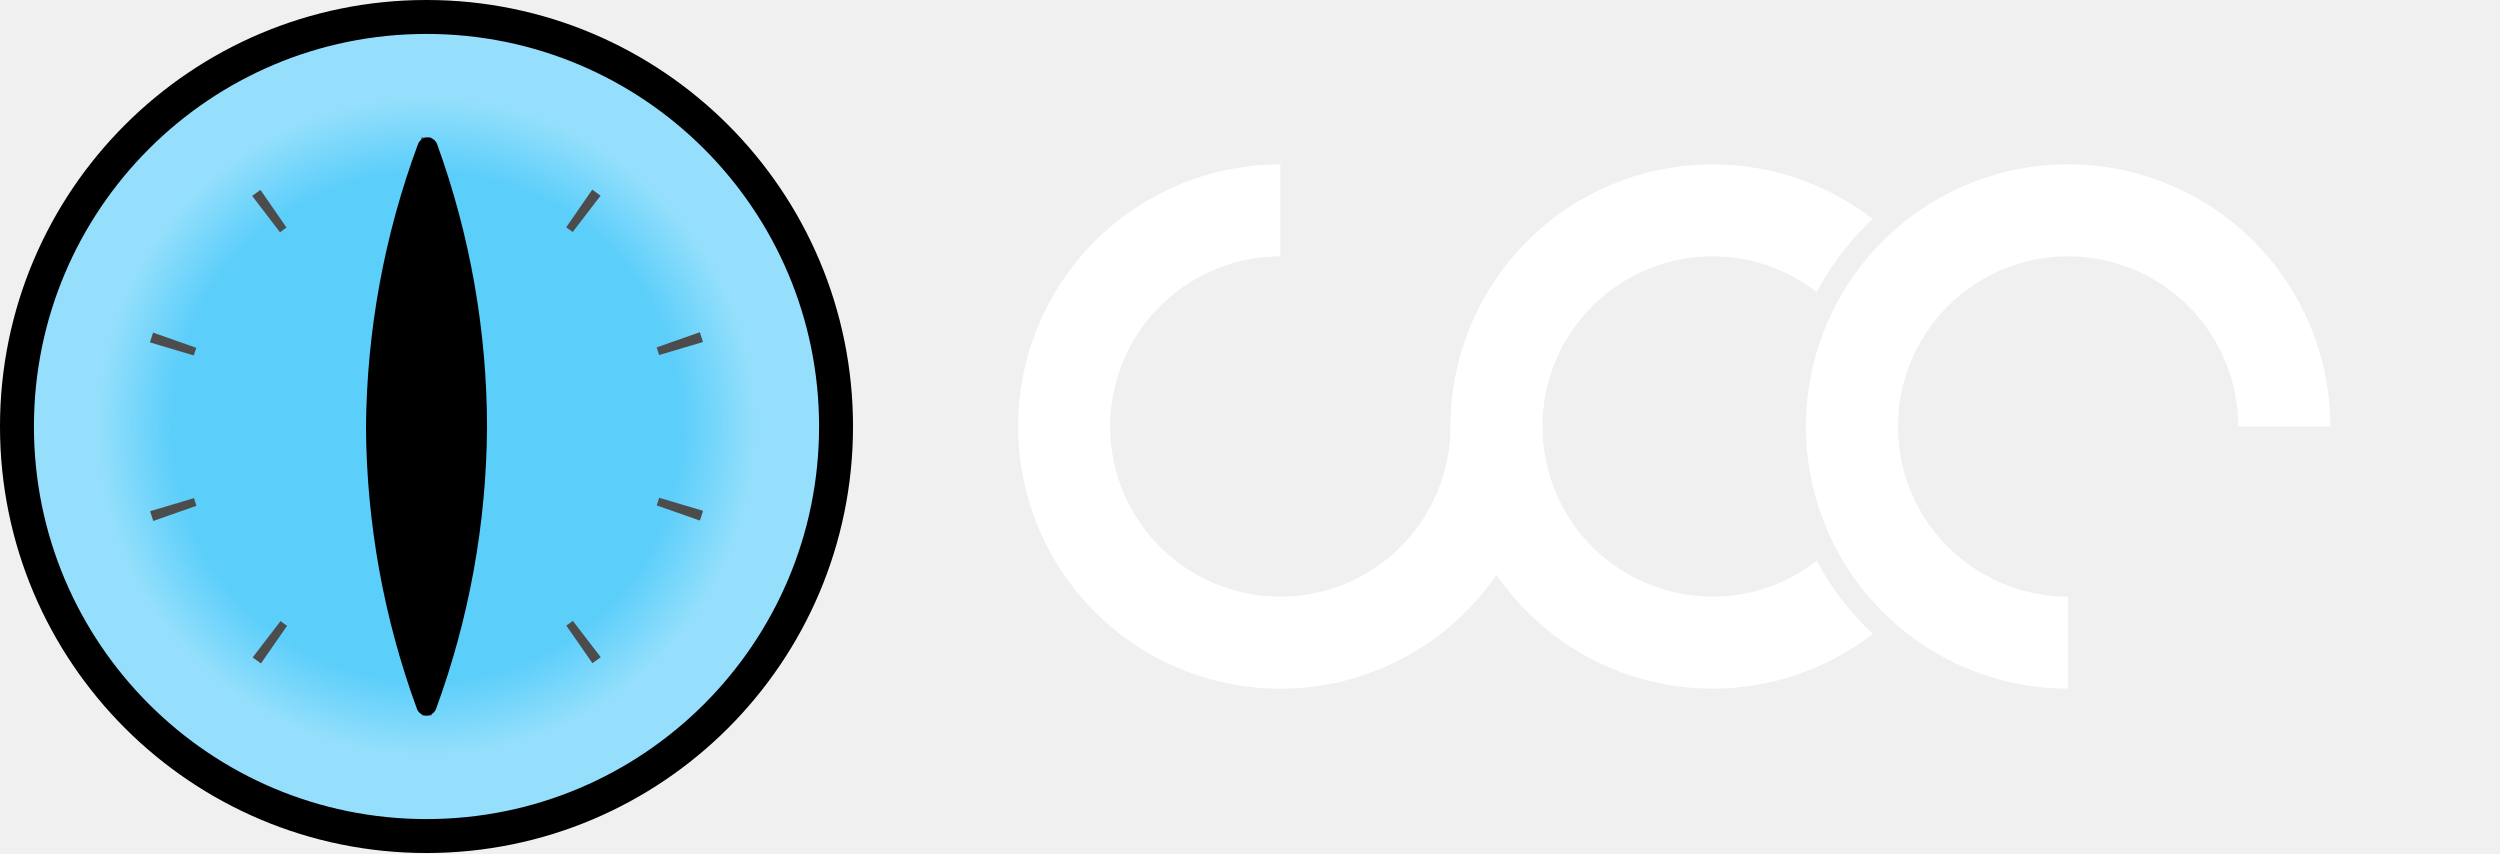
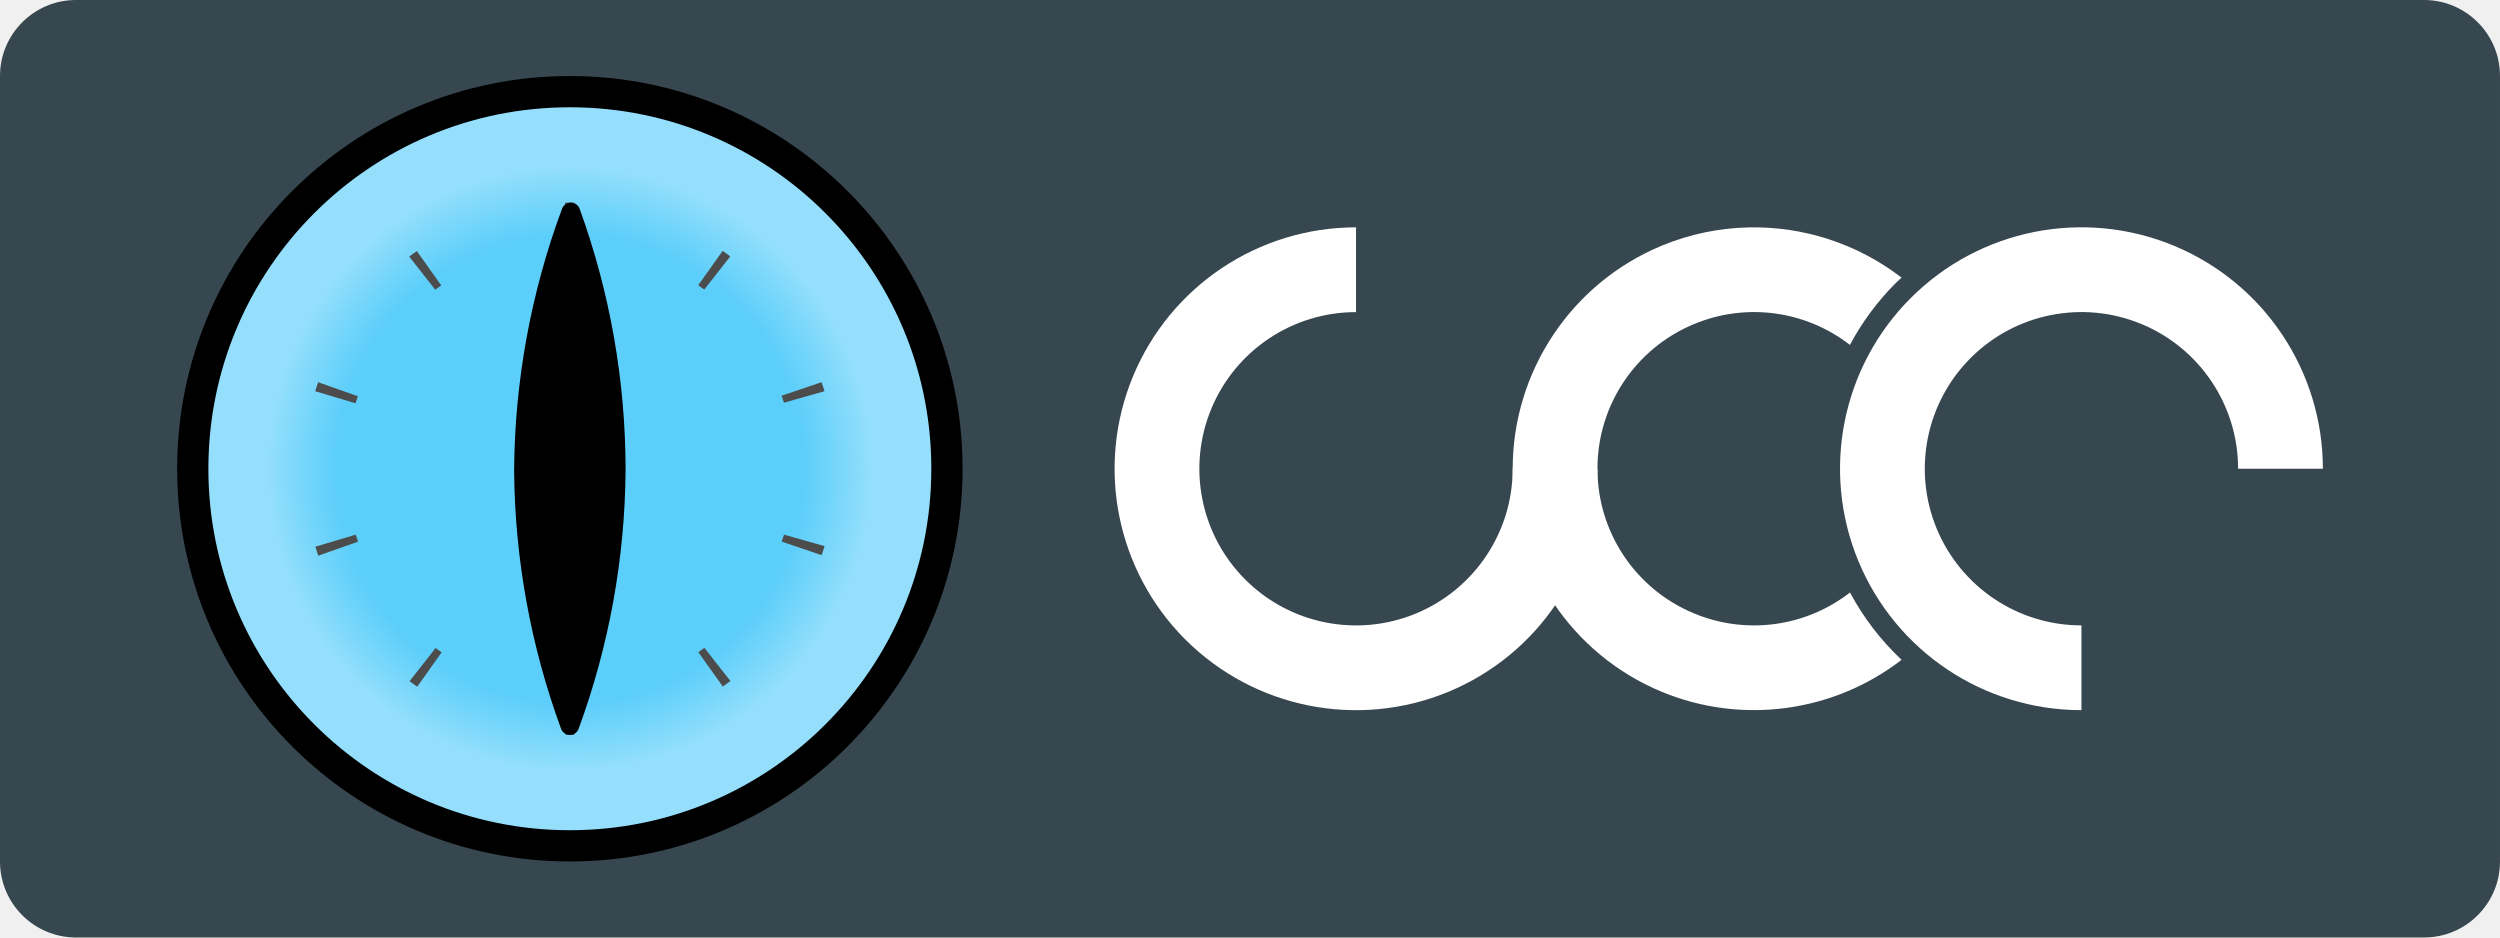
- <svg xmlns="http://www.w3.org/2000/svg" xmlns:xlink="http://www.w3.org/1999/xlink" width="368.317mm" height="125.671mm" viewBox="0 0 368.317 125.671" version="1.1" id="svg1">
+ <svg xmlns="http://www.w3.org/2000/svg" xmlns:xlink="http://www.w3.org/1999/xlink" width="400mm" height="150mm" viewBox="0 0 400 150" version="1.1" id="svg1">
  <defs id="defs1">
    <linearGradient id="linearGradient9">
      <stop style="stop-color:#5bcefa;stop-opacity:1;" offset="0" id="stop9" />
      <stop style="stop-color:#5bcefa;stop-opacity:1;" offset="0.594" id="stop11" />
      <stop style="stop-color:#5bcefa;stop-opacity:0.646;" offset="0.773" id="stop12" />
    </linearGradient>
-     <radialGradient xlink:href="#linearGradient9" id="radialGradient10" cx="100" cy="100" fx="100" fy="100" r="62.836" gradientUnits="userSpaceOnUse" gradientTransform="translate(-20,-20)" />
+     <radialGradient xlink:href="#linearGradient9" id="radialGradient10" cx="100" cy="100" fx="100" fy="100" r="62.836" gradientUnits="userSpaceOnUse" gradientTransform="translate(8.34149,-7.835545)" />
  </defs>
  <g id="layer1" transform="translate(-17.16446,-17.16446)">
-     <circle style="fill:#ffffff;fill-opacity:1;stroke:none;stroke-width:5;stroke-dasharray:none;stroke-opacity:1" id="path1-7" cx="80" cy="80" r="60.336" />
-     <circle style="opacity:1;fill:url(#radialGradient10);fill-opacity:1;stroke:#000000;stroke-width:5;stroke-dasharray:none;stroke-opacity:1" id="path1" cx="80" cy="80" r="60.336" />
-     <circle style="opacity:1;fill:none;fill-opacity:1;stroke:#4c4c4c;stroke-width:6.741;stroke-linecap:butt;stroke-linejoin:round;stroke-dasharray:0.674, 23.285, 0.674, 0;stroke-dashoffset:0;stroke-opacity:1" id="path3" cx="-80" cy="80.004" transform="rotate(-90)" r="39.21" />
-     <path id="ellipse2" style="opacity:1;fill:#000000;fill-opacity:1;stroke:#000000;stroke-width:3;stroke-linecap:butt;stroke-linejoin:round;stroke-dasharray:none;stroke-opacity:1" d="M 80.156,38.919 A 121.217,121.217 0 0 0 72.583,80.21 121.217,121.217 0 0 0 80,121.081 121.217,121.217 0 0 0 87.417,80.21 121.217,121.217 0 0 0 80.156,38.919 Z" />
-     <path style="fill:none;stroke:#ffffff;stroke-width:13.562;stroke-linejoin:round;stroke-dasharray:none;stroke-opacity:1" id="path1-53" d="m 237.633,80.003 a 31.847,31.847 0 0 1 -19.659,29.422 31.847,31.847 0 0 1 -34.706,-6.903 31.847,31.847 0 0 1 -6.903,-34.706 31.847,31.847 0 0 1 29.422,-19.659" />
-     <path id="path1-5" style="color:#000000;fill:#ffffff;fill-opacity:1;stroke:none;stroke-width:0.678;stroke-linejoin:round;-inkscape-stroke:none" d="m 268.627,41.384 c -4.701,0.101 -9.424,1.06 -13.929,2.926 -14.416,5.971 -23.845,20.084 -23.845,35.688 0,15.604 9.429,29.717 23.845,35.688 12.877,5.334 27.531,3.255 38.377,-5.113 -3.279,-3.082 -6.076,-6.705 -8.251,-10.772 -7.05,5.472 -16.536,6.834 -24.936,3.355 -9.384,-3.887 -15.474,-13.001 -15.474,-23.159 0,-10.158 6.089,-19.269 15.474,-23.156 8.394,-3.477 17.873,-2.12 24.921,3.343 1.915,-3.585 4.365,-6.929 7.333,-9.896 0.301,-0.301 0.623,-0.574 0.932,-0.864 -7.052,-5.44 -15.711,-8.225 -24.447,-8.039 z" />
-     <path style="fill:none;stroke:#ffffff;stroke-width:13.562;stroke-linejoin:round;stroke-dasharray:none;stroke-opacity:1" id="path1-5-2" d="m 111.844,-321.854 a 31.847,31.847 0 0 1 -19.659,29.422 31.847,31.847 0 0 1 -34.706,-6.903 31.847,31.847 0 0 1 -6.903,-34.706 31.847,31.847 0 0 1 29.422,-19.659" transform="rotate(90)" />
+     <rect style="fill:#37474f;fill-opacity:1;stroke-width:16.416;stroke-linejoin:round" id="rect1" width="400" height="150" x="17.164" y="17.164" ry="12.164" />
+     <circle style="fill:#ffffff;fill-opacity:1;stroke:none;stroke-width:5;stroke-dasharray:none;stroke-opacity:1" id="path1-7" cx="108.341" cy="92.164" r="60.336" />
+     <circle style="opacity:1;fill:url(#radialGradient10);fill-opacity:1;stroke:#000000;stroke-width:5;stroke-dasharray:none;stroke-opacity:1" id="path1" cx="108.341" cy="92.164" r="60.336" />
+     <circle style="opacity:1;fill:none;fill-opacity:1;stroke:#4c4c4c;stroke-width:6.741;stroke-linecap:butt;stroke-linejoin:round;stroke-dasharray:0.674, 23.285, 0.674, 0;stroke-dashoffset:0;stroke-opacity:1" id="path3" cx="-92.164" cy="108.346" transform="rotate(-90)" r="39.21" />
+     <path id="ellipse2" style="opacity:1;fill:#000000;fill-opacity:1;stroke:#000000;stroke-width:3;stroke-linecap:butt;stroke-linejoin:round;stroke-dasharray:none;stroke-opacity:1" d="m 108.497,51.084 a 121.217,121.217 0 0 0 -7.573,41.291 121.217,121.217 0 0 0 7.417,40.871 121.217,121.217 0 0 0 7.417,-40.871 121.217,121.217 0 0 0 -7.261,-41.291 z" />
+     <path style="fill:none;stroke:#ffffff;stroke-width:13.562;stroke-linejoin:round;stroke-dasharray:none;stroke-opacity:1" id="path1-53" d="M 265.975,92.167 A 31.847,31.847 0 0 1 246.315,121.589 31.847,31.847 0 0 1 211.609,114.686 31.847,31.847 0 0 1 204.706,79.98 31.847,31.847 0 0 1 234.128,60.321" />
+     <path id="path1-5" style="color:#000000;fill:#ffffff;fill-opacity:1;stroke:none;stroke-width:0.678;stroke-linejoin:round;-inkscape-stroke:none" d="m 296.968,53.548 c -4.701,0.101 -9.424,1.06 -13.929,2.926 -14.416,5.971 -23.845,20.084 -23.845,35.688 0,15.604 9.429,29.717 23.845,35.688 12.877,5.334 27.531,3.255 38.377,-5.113 -3.279,-3.082 -6.076,-6.705 -8.251,-10.772 -7.05,5.472 -16.536,6.834 -24.936,3.355 -9.384,-3.887 -15.474,-13.001 -15.474,-23.159 0,-10.158 6.089,-19.269 15.474,-23.156 8.394,-3.477 17.873,-2.12 24.921,3.343 1.915,-3.585 4.365,-6.929 7.333,-9.896 0.301,-0.301 0.623,-0.574 0.932,-0.864 -7.052,-5.44 -15.711,-8.225 -24.447,-8.039 z" />
+     <path style="fill:none;stroke:#ffffff;stroke-width:13.562;stroke-linejoin:round;stroke-dasharray:none;stroke-opacity:1" id="path1-5-2" d="m 124.008,-350.196 a 31.847,31.847 0 0 1 -19.659,29.422 31.847,31.847 0 0 1 -34.706,-6.903 31.847,31.847 0 0 1 -6.903,-34.706 31.847,31.847 0 0 1 29.422,-19.659" transform="rotate(90)" />
  </g>
</svg>
